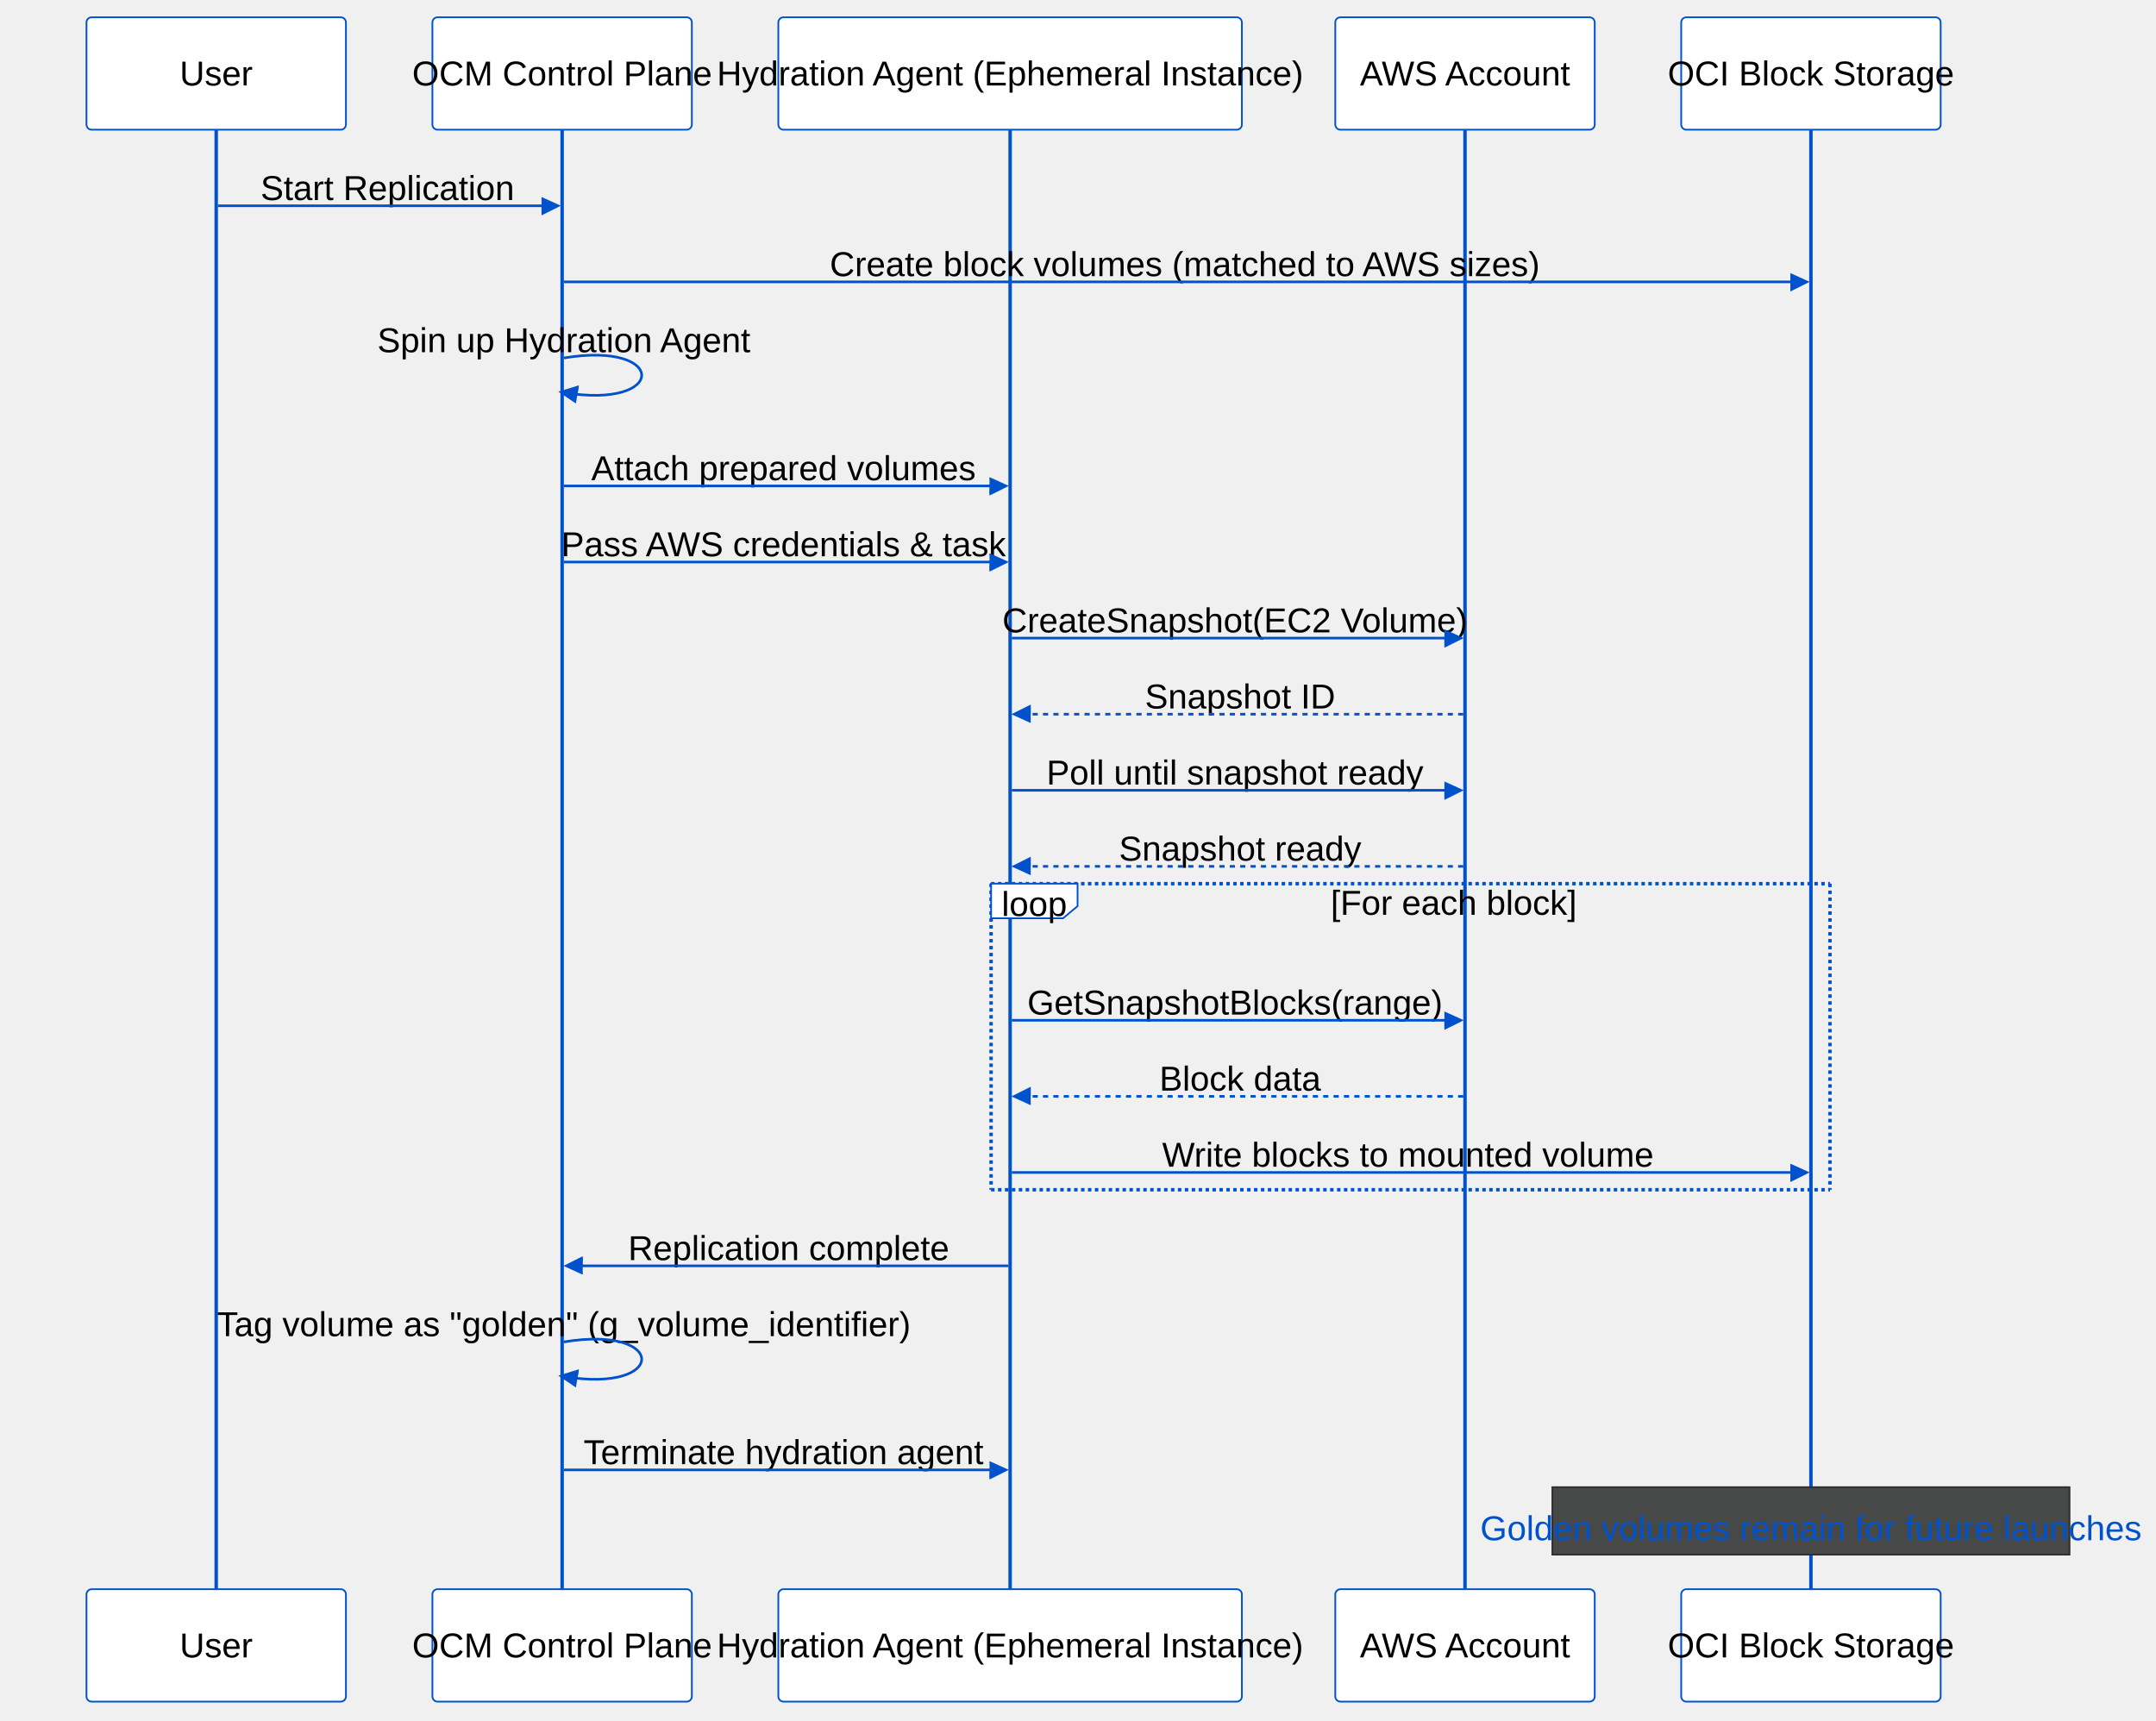
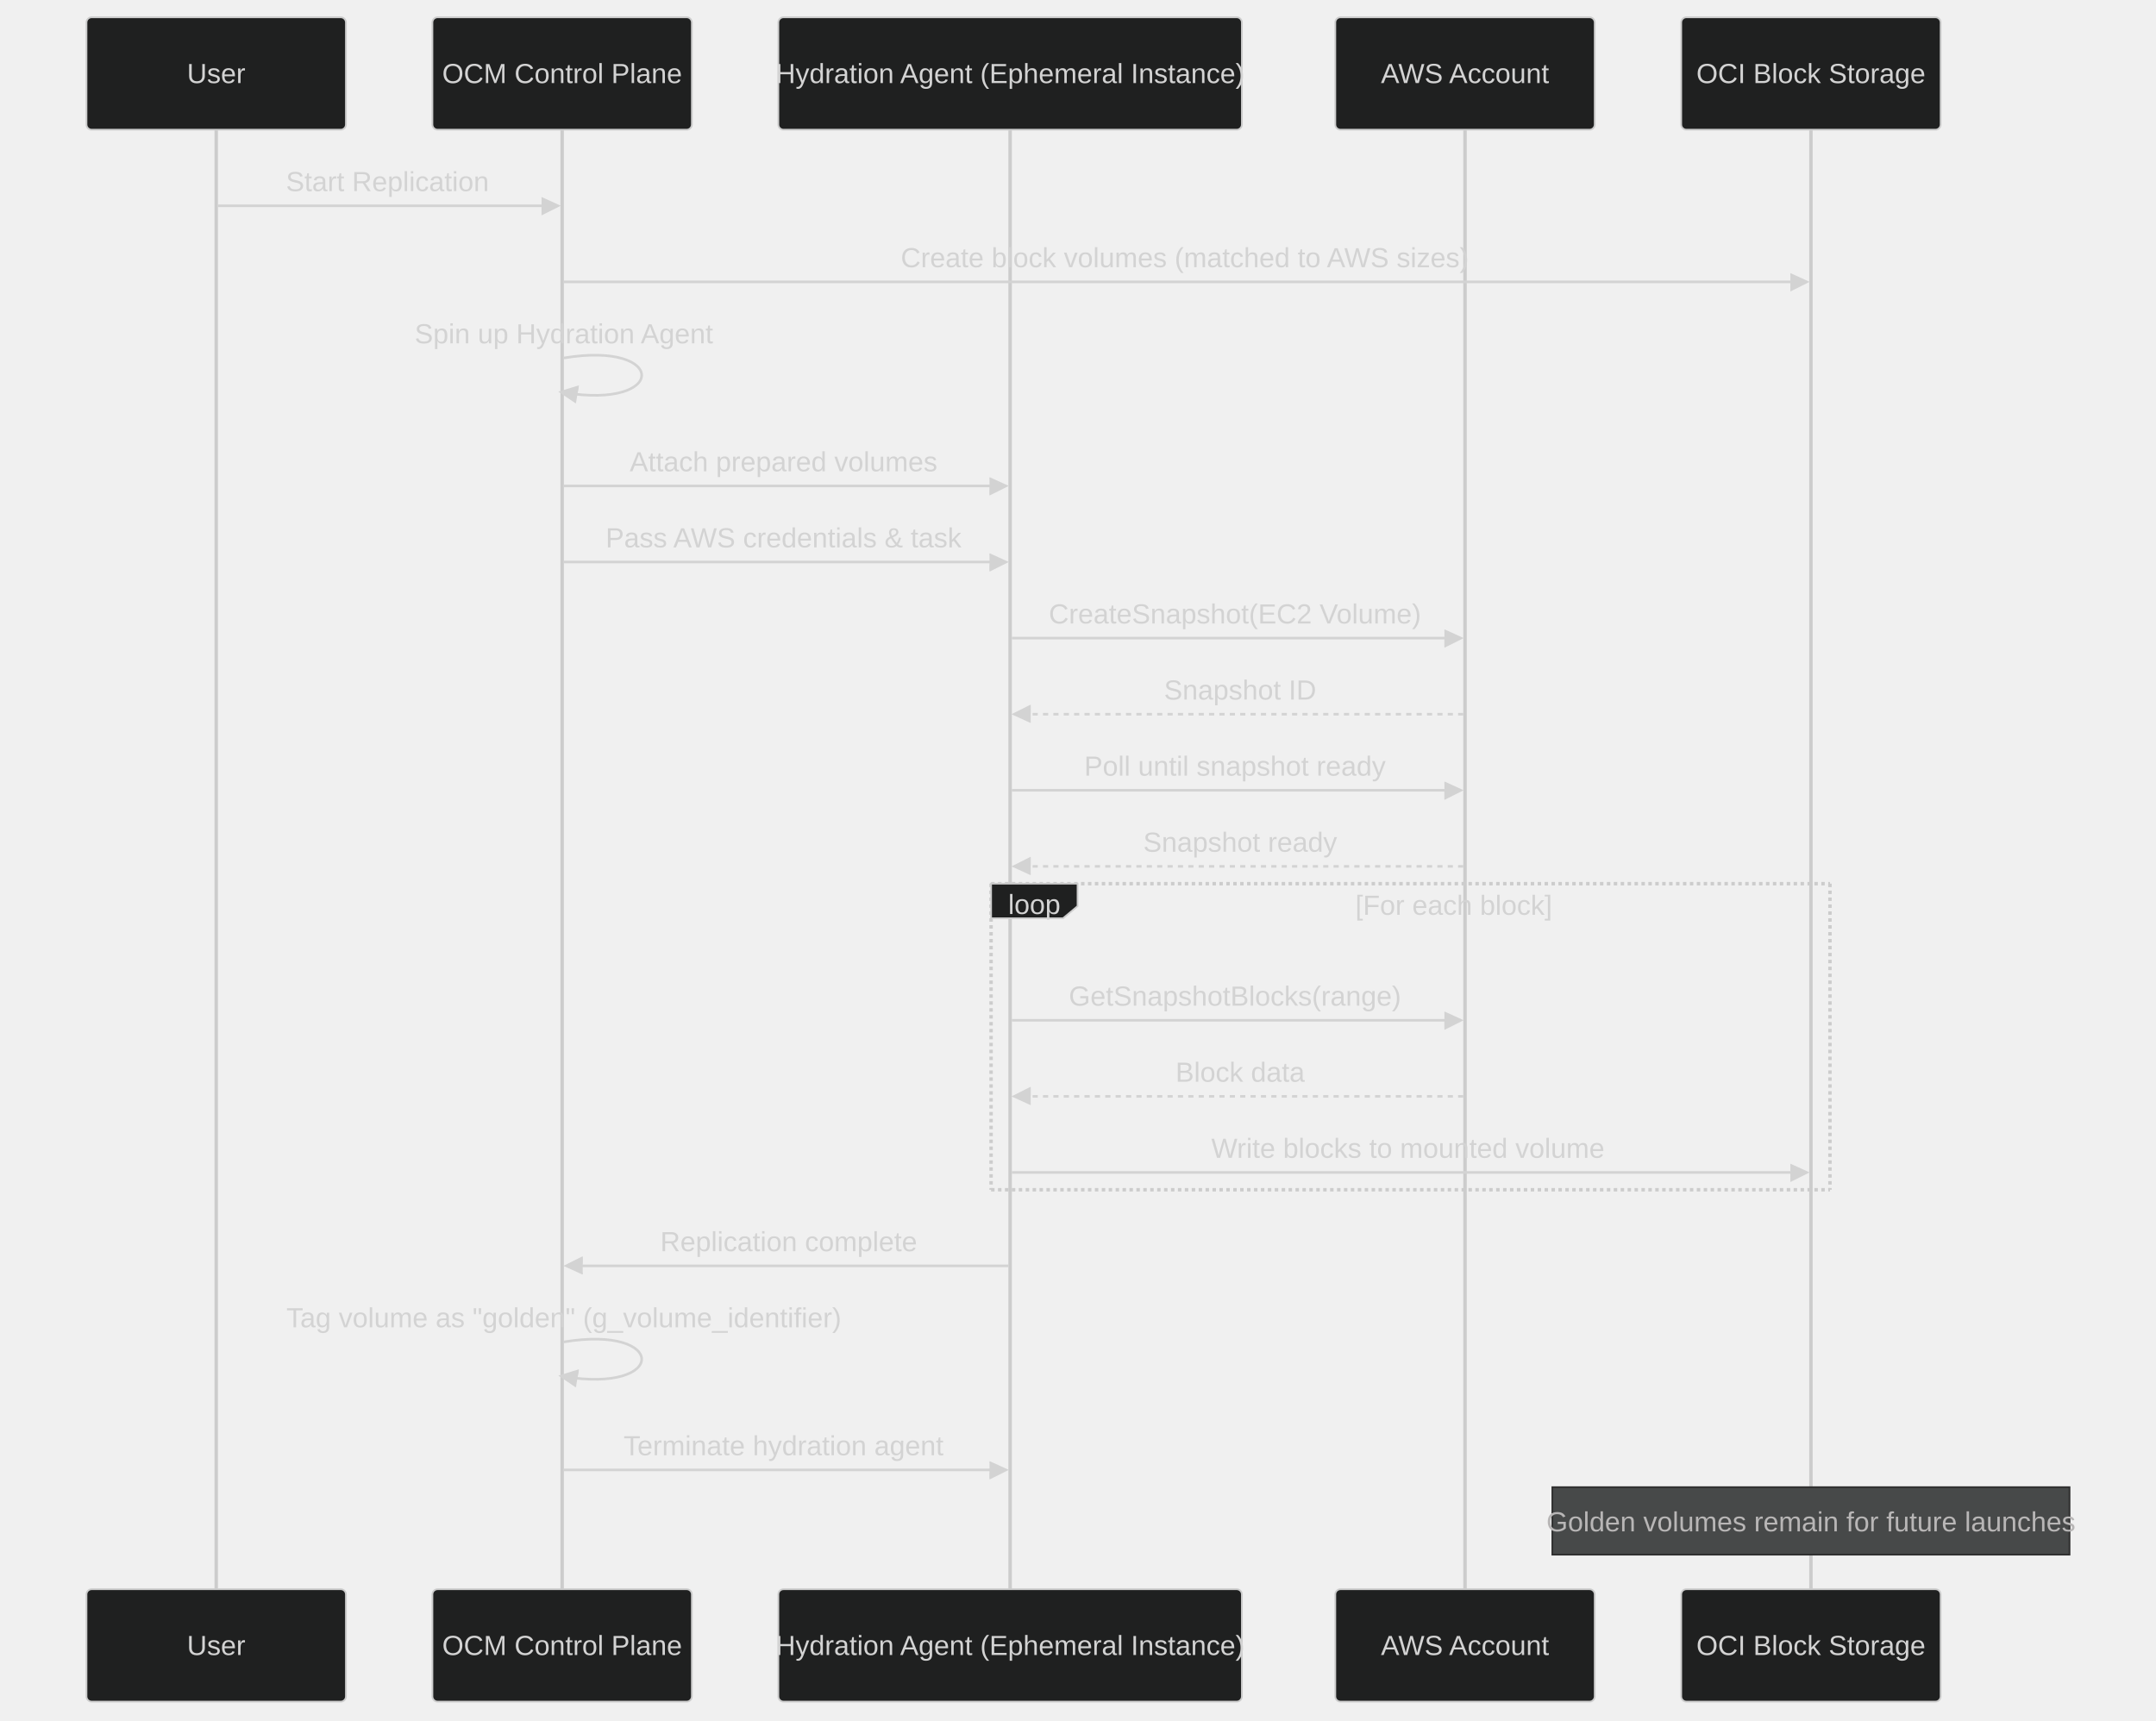
- <svg xmlns="http://www.w3.org/2000/svg" id="my-svg" width="100%" style="max-width: 3739.5px; background-color: transparent;" viewBox="-50 -10 1246.5 995" role="graphics-document document" aria-roledescription="sequence">
+ <svg xmlns="http://www.w3.org/2000/svg" id="my-svg" width="100%" style="max-width: 1246.5px; background-color: transparent;" viewBox="-50 -10 1246.5 995" role="graphics-document document" aria-roledescription="sequence">
  <g>
-     <rect x="922" y="909" fill="#FFFFFF" stroke="#555555" width="150" height="65" name="OCI" rx="3" ry="3" class="actor actor-bottom" />
-     <text x="997" y="941.5" dominant-baseline="central" alignment-baseline="central" class="actor actor-box" style="text-anchor: middle; font-size: 20px; font-weight: 400;">
+     <rect x="922" y="909" fill="#eaeaea" stroke="#666" width="150" height="65" name="OCI" rx="3" ry="3" class="actor actor-bottom" />
+     <text x="997" y="941.5" dominant-baseline="central" alignment-baseline="central" class="actor actor-box" style="text-anchor: middle; font-size: 16px; font-weight: 400;">
      <tspan x="997" dy="0">OCI Block Storage</tspan>
    </text>
  </g>
  <g>
-     <rect x="722" y="909" fill="#FFFFFF" stroke="#555555" width="150" height="65" name="AWS" rx="3" ry="3" class="actor actor-bottom" />
-     <text x="797" y="941.5" dominant-baseline="central" alignment-baseline="central" class="actor actor-box" style="text-anchor: middle; font-size: 20px; font-weight: 400;">
+     <rect x="722" y="909" fill="#eaeaea" stroke="#666" width="150" height="65" name="AWS" rx="3" ry="3" class="actor actor-bottom" />
+     <text x="797" y="941.5" dominant-baseline="central" alignment-baseline="central" class="actor actor-box" style="text-anchor: middle; font-size: 16px; font-weight: 400;">
      <tspan x="797" dy="0">AWS Account</tspan>
    </text>
  </g>
  <g>
-     <rect x="400" y="909" fill="#FFFFFF" stroke="#555555" width="268" height="65" name="HA" rx="3" ry="3" class="actor actor-bottom" />
-     <text x="534" y="941.5" dominant-baseline="central" alignment-baseline="central" class="actor actor-box" style="text-anchor: middle; font-size: 20px; font-weight: 400;">
+     <rect x="400" y="909" fill="#eaeaea" stroke="#666" width="268" height="65" name="HA" rx="3" ry="3" class="actor actor-bottom" />
+     <text x="534" y="941.5" dominant-baseline="central" alignment-baseline="central" class="actor actor-box" style="text-anchor: middle; font-size: 16px; font-weight: 400;">
      <tspan x="534" dy="0">Hydration Agent (Ephemeral Instance)</tspan>
    </text>
  </g>
  <g>
-     <rect x="200" y="909" fill="#FFFFFF" stroke="#555555" width="150" height="65" name="OCM" rx="3" ry="3" class="actor actor-bottom" />
-     <text x="275" y="941.5" dominant-baseline="central" alignment-baseline="central" class="actor actor-box" style="text-anchor: middle; font-size: 20px; font-weight: 400;">
+     <rect x="200" y="909" fill="#eaeaea" stroke="#666" width="150" height="65" name="OCM" rx="3" ry="3" class="actor actor-bottom" />
+     <text x="275" y="941.5" dominant-baseline="central" alignment-baseline="central" class="actor actor-box" style="text-anchor: middle; font-size: 16px; font-weight: 400;">
      <tspan x="275" dy="0">OCM Control Plane</tspan>
    </text>
  </g>
  <g>
-     <rect x="0" y="909" fill="#FFFFFF" stroke="#555555" width="150" height="65" name="User" rx="3" ry="3" class="actor actor-bottom" />
-     <text x="75" y="941.5" dominant-baseline="central" alignment-baseline="central" class="actor actor-box" style="text-anchor: middle; font-size: 20px; font-weight: 400;">
+     <rect x="0" y="909" fill="#eaeaea" stroke="#666" width="150" height="65" name="User" rx="3" ry="3" class="actor actor-bottom" />
+     <text x="75" y="941.5" dominant-baseline="central" alignment-baseline="central" class="actor actor-box" style="text-anchor: middle; font-size: 16px; font-weight: 400;">
      <tspan x="75" dy="0">User</tspan>
    </text>
  </g>
  <g>
-     <line id="actor4" x1="997" y1="65" x2="997" y2="909" class="actor-line 200" stroke-width="0.5px" stroke="#666666" name="OCI" />
+     <line id="actor4" x1="997" y1="65" x2="997" y2="909" class="actor-line 200" stroke-width="0.5px" stroke="#999" name="OCI" />
    <g id="root-4">
-       <rect x="922" y="0" fill="#FFFFFF" stroke="#555555" width="150" height="65" name="OCI" rx="3" ry="3" class="actor actor-top" />
-       <text x="997" y="32.5" dominant-baseline="central" alignment-baseline="central" class="actor actor-box" style="text-anchor: middle; font-size: 20px; font-weight: 400;">
+       <rect x="922" y="0" fill="#eaeaea" stroke="#666" width="150" height="65" name="OCI" rx="3" ry="3" class="actor actor-top" />
+       <text x="997" y="32.5" dominant-baseline="central" alignment-baseline="central" class="actor actor-box" style="text-anchor: middle; font-size: 16px; font-weight: 400;">
        <tspan x="997" dy="0">OCI Block Storage</tspan>
      </text>
    </g>
  </g>
  <g>
-     <line id="actor3" x1="797" y1="65" x2="797" y2="909" class="actor-line 200" stroke-width="0.5px" stroke="#666666" name="AWS" />
+     <line id="actor3" x1="797" y1="65" x2="797" y2="909" class="actor-line 200" stroke-width="0.5px" stroke="#999" name="AWS" />
    <g id="root-3">
-       <rect x="722" y="0" fill="#FFFFFF" stroke="#555555" width="150" height="65" name="AWS" rx="3" ry="3" class="actor actor-top" />
-       <text x="797" y="32.5" dominant-baseline="central" alignment-baseline="central" class="actor actor-box" style="text-anchor: middle; font-size: 20px; font-weight: 400;">
+       <rect x="722" y="0" fill="#eaeaea" stroke="#666" width="150" height="65" name="AWS" rx="3" ry="3" class="actor actor-top" />
+       <text x="797" y="32.5" dominant-baseline="central" alignment-baseline="central" class="actor actor-box" style="text-anchor: middle; font-size: 16px; font-weight: 400;">
        <tspan x="797" dy="0">AWS Account</tspan>
      </text>
    </g>
  </g>
  <g>
-     <line id="actor2" x1="534" y1="65" x2="534" y2="909" class="actor-line 200" stroke-width="0.5px" stroke="#666666" name="HA" />
+     <line id="actor2" x1="534" y1="65" x2="534" y2="909" class="actor-line 200" stroke-width="0.5px" stroke="#999" name="HA" />
    <g id="root-2">
-       <rect x="400" y="0" fill="#FFFFFF" stroke="#555555" width="268" height="65" name="HA" rx="3" ry="3" class="actor actor-top" />
-       <text x="534" y="32.5" dominant-baseline="central" alignment-baseline="central" class="actor actor-box" style="text-anchor: middle; font-size: 20px; font-weight: 400;">
+       <rect x="400" y="0" fill="#eaeaea" stroke="#666" width="268" height="65" name="HA" rx="3" ry="3" class="actor actor-top" />
+       <text x="534" y="32.5" dominant-baseline="central" alignment-baseline="central" class="actor actor-box" style="text-anchor: middle; font-size: 16px; font-weight: 400;">
        <tspan x="534" dy="0">Hydration Agent (Ephemeral Instance)</tspan>
      </text>
    </g>
  </g>
  <g>
-     <line id="actor1" x1="275" y1="65" x2="275" y2="909" class="actor-line 200" stroke-width="0.5px" stroke="#666666" name="OCM" />
+     <line id="actor1" x1="275" y1="65" x2="275" y2="909" class="actor-line 200" stroke-width="0.5px" stroke="#999" name="OCM" />
    <g id="root-1">
-       <rect x="200" y="0" fill="#FFFFFF" stroke="#555555" width="150" height="65" name="OCM" rx="3" ry="3" class="actor actor-top" />
-       <text x="275" y="32.5" dominant-baseline="central" alignment-baseline="central" class="actor actor-box" style="text-anchor: middle; font-size: 20px; font-weight: 400;">
+       <rect x="200" y="0" fill="#eaeaea" stroke="#666" width="150" height="65" name="OCM" rx="3" ry="3" class="actor actor-top" />
+       <text x="275" y="32.5" dominant-baseline="central" alignment-baseline="central" class="actor actor-box" style="text-anchor: middle; font-size: 16px; font-weight: 400;">
        <tspan x="275" dy="0">OCM Control Plane</tspan>
      </text>
    </g>
  </g>
  <g>
-     <line id="actor0" x1="75" y1="65" x2="75" y2="909" class="actor-line 200" stroke-width="0.5px" stroke="#666666" name="User" />
+     <line id="actor0" x1="75" y1="65" x2="75" y2="909" class="actor-line 200" stroke-width="0.5px" stroke="#999" name="User" />
    <g id="root-0">
-       <rect x="0" y="0" fill="#FFFFFF" stroke="#555555" width="150" height="65" name="User" rx="3" ry="3" class="actor actor-top" />
-       <text x="75" y="32.5" dominant-baseline="central" alignment-baseline="central" class="actor actor-box" style="text-anchor: middle; font-size: 20px; font-weight: 400;">
+       <rect x="0" y="0" fill="#eaeaea" stroke="#666" width="150" height="65" name="User" rx="3" ry="3" class="actor actor-top" />
+       <text x="75" y="32.5" dominant-baseline="central" alignment-baseline="central" class="actor actor-box" style="text-anchor: middle; font-size: 16px; font-weight: 400;">
        <tspan x="75" dy="0">User</tspan>
      </text>
    </g>
  </g>
-   <style>#my-svg{font-family:"trebuchet ms",verdana,arial,sans-serif;font-size:20px;fill:#0052CC;}@keyframes edge-animation-frame{from{stroke-dashoffset:0;}}@keyframes dash{to{stroke-dashoffset:0;}}#my-svg .edge-animation-slow{stroke-dasharray:9,5!important;stroke-dashoffset:900;animation:dash 50s linear infinite;stroke-linecap:round;}#my-svg .edge-animation-fast{stroke-dasharray:9,5!important;stroke-dashoffset:900;animation:dash 20s linear infinite;stroke-linecap:round;}#my-svg .error-icon{fill:#a44141;}#my-svg .error-text{fill:#ddd;stroke:#ddd;}#my-svg .edge-thickness-normal{stroke-width:2px;}#my-svg .edge-thickness-thick{stroke-width:3.5px;}#my-svg .edge-pattern-solid{stroke-dasharray:0;}#my-svg .edge-thickness-invisible{stroke-width:0;fill:none;}#my-svg .edge-pattern-dashed{stroke-dasharray:3;}#my-svg .edge-pattern-dotted{stroke-dasharray:2;}#my-svg .marker{fill:#0052CC;stroke:#0052CC;}#my-svg .marker.cross{stroke:#0052CC;}#my-svg svg{font-family:"trebuchet ms",verdana,arial,sans-serif;font-size:20px;}#my-svg p{margin:0;}#my-svg .actor{stroke:#0052CC;fill:#FFFFFF;}#my-svg text.actor&gt;tspan{fill:#000000;stroke:none;}#my-svg .actor-line{stroke:#0052CC;}#my-svg .innerArc{stroke-width:1.5;stroke-dasharray:none;}#my-svg .messageLine0{stroke-width:1.5;stroke-dasharray:none;stroke:#0052CC;}#my-svg .messageLine1{stroke-width:1.5;stroke-dasharray:2,2;stroke:#0052CC;}#my-svg #arrowhead path{fill:#0052CC;stroke:#0052CC;}#my-svg .sequenceNumber{fill:black;}#my-svg #sequencenumber{fill:#0052CC;}#my-svg #crosshead path{fill:#0052CC;stroke:#0052CC;}#my-svg .messageText{fill:#000000;stroke:none;}#my-svg .labelBox{stroke:#0052CC;fill:#FFFFFF;}#my-svg .labelText,#my-svg .labelText&gt;tspan{fill:#000000;stroke:none;}#my-svg .loopText,#my-svg .loopText&gt;tspan{fill:#000000;stroke:none;}#my-svg .loopLine{stroke-width:2px;stroke-dasharray:2,2;stroke:#0052CC;fill:#0052CC;}#my-svg .note{stroke:hsl(180, 0%, 18.353%);fill:hsl(180, 1.587%, 28.353%);}#my-svg .noteText,#my-svg .noteText&gt;tspan{fill:#0.848, 181.552, 181.552);stroke:none;}#my-svg .activation0{fill:hsl(180, 1.587%, 28.353%);stroke:#0052CC;}#my-svg .activation1{fill:hsl(180, 1.587%, 28.353%);stroke:#0052CC;}#my-svg .activation2{fill:hsl(180, 1.587%, 28.353%);stroke:#0052CC;}#my-svg .actorPopupMenu{position:absolute;}#my-svg .actorPopupMenuPanel{position:absolute;fill:#FFFFFF;box-shadow:0px 8px 16px 0px rgba(0,0,0,0.2);filter:drop-shadow(3px 5px 2px rgb(0 0 0 / 0.4));}#my-svg .actor-man line{stroke:#0052CC;fill:#FFFFFF;}#my-svg .actor-man circle,#my-svg line{stroke:#0052CC;fill:#FFFFFF;stroke-width:2px;}#my-svg :root{--mermaid-font-family:"trebuchet ms",verdana,arial,sans-serif;}</style>
+   <style>#my-svg{font-family:"trebuchet ms",verdana,arial,sans-serif;font-size:16px;fill:#ccc;}@keyframes edge-animation-frame{from{stroke-dashoffset:0;}}@keyframes dash{to{stroke-dashoffset:0;}}#my-svg .edge-animation-slow{stroke-dasharray:9,5!important;stroke-dashoffset:900;animation:dash 50s linear infinite;stroke-linecap:round;}#my-svg .edge-animation-fast{stroke-dasharray:9,5!important;stroke-dashoffset:900;animation:dash 20s linear infinite;stroke-linecap:round;}#my-svg .error-icon{fill:#a44141;}#my-svg .error-text{fill:#ddd;stroke:#ddd;}#my-svg .edge-thickness-normal{stroke-width:1px;}#my-svg .edge-thickness-thick{stroke-width:3.5px;}#my-svg .edge-pattern-solid{stroke-dasharray:0;}#my-svg .edge-thickness-invisible{stroke-width:0;fill:none;}#my-svg .edge-pattern-dashed{stroke-dasharray:3;}#my-svg .edge-pattern-dotted{stroke-dasharray:2;}#my-svg .marker{fill:lightgrey;stroke:lightgrey;}#my-svg .marker.cross{stroke:lightgrey;}#my-svg svg{font-family:"trebuchet ms",verdana,arial,sans-serif;font-size:16px;}#my-svg p{margin:0;}#my-svg .actor{stroke:#ccc;fill:#1f2020;}#my-svg text.actor&gt;tspan{fill:lightgrey;stroke:none;}#my-svg .actor-line{stroke:#ccc;}#my-svg .innerArc{stroke-width:1.5;stroke-dasharray:none;}#my-svg .messageLine0{stroke-width:1.5;stroke-dasharray:none;stroke:lightgrey;}#my-svg .messageLine1{stroke-width:1.5;stroke-dasharray:2,2;stroke:lightgrey;}#my-svg #arrowhead path{fill:lightgrey;stroke:lightgrey;}#my-svg .sequenceNumber{fill:black;}#my-svg #sequencenumber{fill:lightgrey;}#my-svg #crosshead path{fill:lightgrey;stroke:lightgrey;}#my-svg .messageText{fill:lightgrey;stroke:none;}#my-svg .labelBox{stroke:#ccc;fill:#1f2020;}#my-svg .labelText,#my-svg .labelText&gt;tspan{fill:lightgrey;stroke:none;}#my-svg .loopText,#my-svg .loopText&gt;tspan{fill:lightgrey;stroke:none;}#my-svg .loopLine{stroke-width:2px;stroke-dasharray:2,2;stroke:#ccc;fill:#ccc;}#my-svg .note{stroke:hsl(180, 0%, 18.353%);fill:hsl(180, 1.587%, 28.353%);}#my-svg .noteText,#my-svg .noteText&gt;tspan{fill:rgb(183.848, 181.552, 181.552);stroke:none;}#my-svg .activation0{fill:hsl(180, 1.587%, 28.353%);stroke:#ccc;}#my-svg .activation1{fill:hsl(180, 1.587%, 28.353%);stroke:#ccc;}#my-svg .activation2{fill:hsl(180, 1.587%, 28.353%);stroke:#ccc;}#my-svg .actorPopupMenu{position:absolute;}#my-svg .actorPopupMenuPanel{position:absolute;fill:#1f2020;box-shadow:0px 8px 16px 0px rgba(0,0,0,0.2);filter:drop-shadow(3px 5px 2px rgb(0 0 0 / 0.4));}#my-svg .actor-man line{stroke:#ccc;fill:#1f2020;}#my-svg .actor-man circle,#my-svg line{stroke:#ccc;fill:#1f2020;stroke-width:2px;}#my-svg :root{--mermaid-font-family:"trebuchet ms",verdana,arial,sans-serif;}</style>
  <g />
  <defs>
    <symbol id="computer" width="24" height="24">
      <path transform="scale(.5)" d="M2 2v13h20v-13h-20zm18 11h-16v-9h16v9zm-10.228 6l.466-1h3.524l.467 1h-4.457zm14.228 3h-24l2-6h2.104l-1.33 4h18.45l-1.297-4h2.073l2 6zm-5-10h-14v-7h14v7z" />
    </symbol>
  </defs>
  <defs>
    <symbol id="database" fill-rule="evenodd" clip-rule="evenodd">
      <path transform="scale(.5)" d="M12.258.001l.256.004.255.005.253.008.251.01.249.012.247.015.246.016.242.019.241.02.239.023.236.024.233.027.231.028.229.031.225.032.223.034.22.036.217.038.214.04.211.041.208.043.205.045.201.046.198.048.194.05.191.051.187.053.183.054.18.056.175.057.172.059.168.06.163.061.16.063.155.064.15.066.074.033.073.033.071.034.07.034.069.035.068.035.067.035.066.035.064.036.064.036.062.036.06.036.06.037.058.037.058.037.055.038.055.038.053.038.052.038.051.039.05.039.048.039.047.039.045.04.044.04.043.04.041.04.04.041.039.041.037.041.036.041.034.041.033.042.032.042.03.042.029.042.027.042.026.043.024.043.023.043.021.043.02.043.018.044.017.043.015.044.013.044.012.044.011.045.009.044.007.045.006.045.004.045.002.045.001.045v17l-.001.045-.002.045-.004.045-.006.045-.007.045-.009.044-.011.045-.012.044-.013.044-.015.044-.017.043-.018.044-.02.043-.021.043-.023.043-.024.043-.026.043-.027.042-.029.042-.03.042-.032.042-.033.042-.034.041-.036.041-.037.041-.039.041-.04.041-.041.04-.043.04-.044.04-.045.04-.047.039-.048.039-.05.039-.051.039-.052.038-.053.038-.055.038-.055.038-.058.037-.058.037-.06.037-.06.036-.062.036-.064.036-.064.036-.066.035-.067.035-.068.035-.069.035-.07.034-.071.034-.073.033-.074.033-.15.066-.155.064-.16.063-.163.061-.168.06-.172.059-.175.057-.18.056-.183.054-.187.053-.191.051-.194.05-.198.048-.201.046-.205.045-.208.043-.211.041-.214.04-.217.038-.22.036-.223.034-.225.032-.229.031-.231.028-.233.027-.236.024-.239.023-.241.02-.242.019-.246.016-.247.015-.249.012-.251.01-.253.008-.255.005-.256.004-.258.001-.258-.001-.256-.004-.255-.005-.253-.008-.251-.01-.249-.012-.247-.015-.245-.016-.243-.019-.241-.02-.238-.023-.236-.024-.234-.027-.231-.028-.228-.031-.226-.032-.223-.034-.22-.036-.217-.038-.214-.04-.211-.041-.208-.043-.204-.045-.201-.046-.198-.048-.195-.05-.19-.051-.187-.053-.184-.054-.179-.056-.176-.057-.172-.059-.167-.06-.164-.061-.159-.063-.155-.064-.151-.066-.074-.033-.072-.033-.072-.034-.07-.034-.069-.035-.068-.035-.067-.035-.066-.035-.064-.036-.063-.036-.062-.036-.061-.036-.06-.037-.058-.037-.057-.037-.056-.038-.055-.038-.053-.038-.052-.038-.051-.039-.049-.039-.049-.039-.046-.039-.046-.04-.044-.04-.043-.04-.041-.04-.04-.041-.039-.041-.037-.041-.036-.041-.034-.041-.033-.042-.032-.042-.03-.042-.029-.042-.027-.042-.026-.043-.024-.043-.023-.043-.021-.043-.02-.043-.018-.044-.017-.043-.015-.044-.013-.044-.012-.044-.011-.045-.009-.044-.007-.045-.006-.045-.004-.045-.002-.045-.001-.045v-17l.001-.045.002-.045.004-.045.006-.045.007-.045.009-.044.011-.045.012-.044.013-.044.015-.044.017-.043.018-.044.02-.043.021-.043.023-.043.024-.043.026-.043.027-.042.029-.042.03-.042.032-.042.033-.042.034-.041.036-.041.037-.041.039-.041.04-.041.041-.04.043-.04.044-.04.046-.04.046-.039.049-.039.049-.039.051-.039.052-.038.053-.038.055-.038.056-.038.057-.037.058-.037.06-.037.061-.036.062-.036.063-.036.064-.036.066-.035.067-.035.068-.035.069-.035.07-.034.072-.034.072-.033.074-.033.151-.066.155-.064.159-.063.164-.061.167-.06.172-.059.176-.057.179-.056.184-.054.187-.053.19-.051.195-.05.198-.048.201-.046.204-.045.208-.043.211-.041.214-.04.217-.038.22-.036.223-.034.226-.032.228-.031.231-.028.234-.027.236-.024.238-.023.241-.02.243-.019.245-.016.247-.015.249-.012.251-.01.253-.008.255-.005.256-.004.258-.001.258.001zm-9.258 20.499v.01l.001.021.003.021.004.022.005.021.006.022.007.022.009.023.01.022.011.023.012.023.013.023.015.023.016.024.017.023.018.024.019.024.021.024.022.025.023.024.024.025.052.049.056.05.061.051.066.051.07.051.075.051.079.052.084.052.088.052.092.052.097.052.102.051.105.052.11.052.114.051.119.051.123.051.127.05.131.05.135.05.139.048.144.049.147.047.152.047.155.047.16.045.163.045.167.043.171.043.176.041.178.041.183.039.187.039.19.037.194.035.197.035.202.033.204.031.209.03.212.029.216.027.219.025.222.024.226.021.23.02.233.018.236.016.24.015.243.012.246.01.249.008.253.005.256.004.259.001.26-.001.257-.004.254-.005.25-.008.247-.011.244-.012.241-.014.237-.016.233-.018.231-.021.226-.021.224-.024.22-.026.216-.027.212-.028.21-.031.205-.031.202-.034.198-.034.194-.036.191-.037.187-.039.183-.04.179-.04.175-.042.172-.043.168-.044.163-.045.16-.046.155-.046.152-.047.148-.048.143-.049.139-.049.136-.05.131-.05.126-.05.123-.051.118-.052.114-.051.11-.052.106-.052.101-.052.096-.052.092-.052.088-.053.083-.051.079-.052.074-.052.07-.051.065-.051.06-.051.056-.05.051-.05.023-.024.023-.025.021-.024.02-.024.019-.024.018-.024.017-.024.015-.023.014-.024.013-.023.012-.023.01-.023.01-.022.008-.022.006-.022.006-.022.004-.022.004-.021.001-.021.001-.021v-4.127l-.077.055-.08.053-.083.054-.085.053-.087.052-.09.052-.093.051-.095.05-.097.05-.1.049-.102.049-.105.048-.106.047-.109.047-.111.046-.114.045-.115.045-.118.044-.12.043-.122.042-.124.042-.126.041-.128.04-.13.04-.132.038-.134.038-.135.037-.138.037-.139.035-.142.035-.143.034-.144.033-.147.032-.148.031-.15.03-.151.03-.153.029-.154.027-.156.027-.158.026-.159.025-.161.024-.162.023-.163.022-.165.021-.166.02-.167.019-.169.018-.169.017-.171.016-.173.015-.173.014-.175.013-.175.012-.177.011-.178.01-.179.008-.179.008-.181.006-.182.005-.182.004-.184.003-.184.002h-.37l-.184-.002-.184-.003-.182-.004-.182-.005-.181-.006-.179-.008-.179-.008-.178-.01-.176-.011-.176-.012-.175-.013-.173-.014-.172-.015-.171-.016-.17-.017-.169-.018-.167-.019-.166-.02-.165-.021-.163-.022-.162-.023-.161-.024-.159-.025-.157-.026-.156-.027-.155-.027-.153-.029-.151-.03-.15-.03-.148-.031-.146-.032-.145-.033-.143-.034-.141-.035-.14-.035-.137-.037-.136-.037-.134-.038-.132-.038-.13-.04-.128-.04-.126-.041-.124-.042-.122-.042-.12-.044-.117-.043-.116-.045-.113-.045-.112-.046-.109-.047-.106-.047-.105-.048-.102-.049-.1-.049-.097-.05-.095-.05-.093-.052-.09-.051-.087-.052-.085-.053-.083-.054-.08-.054-.077-.054v4.127zm0-5.654v.011l.001.021.003.021.004.021.005.022.006.022.007.022.009.022.01.022.011.023.012.023.013.023.015.024.016.023.017.024.018.024.019.024.021.024.022.024.023.025.024.024.052.05.056.05.061.05.066.051.07.051.075.052.079.051.084.052.088.052.092.052.097.052.102.052.105.052.11.051.114.051.119.052.123.05.127.051.131.05.135.049.139.049.144.048.147.048.152.047.155.046.16.045.163.045.167.044.171.042.176.042.178.04.183.04.187.038.19.037.194.036.197.034.202.033.204.032.209.03.212.028.216.027.219.025.222.024.226.022.23.02.233.018.236.016.24.014.243.012.246.01.249.008.253.006.256.003.259.001.26-.001.257-.003.254-.006.25-.008.247-.01.244-.012.241-.015.237-.016.233-.018.231-.02.226-.022.224-.024.22-.025.216-.027.212-.029.21-.03.205-.032.202-.033.198-.035.194-.036.191-.037.187-.039.183-.039.179-.041.175-.042.172-.043.168-.044.163-.045.16-.045.155-.047.152-.047.148-.048.143-.048.139-.05.136-.049.131-.05.126-.051.123-.051.118-.051.114-.052.11-.052.106-.052.101-.052.096-.052.092-.052.088-.052.083-.052.079-.052.074-.051.07-.052.065-.051.06-.05.056-.051.051-.049.023-.025.023-.024.021-.025.02-.024.019-.024.018-.024.017-.024.015-.023.014-.023.013-.024.012-.022.01-.023.01-.023.008-.022.006-.022.006-.022.004-.021.004-.022.001-.021.001-.021v-4.139l-.077.054-.08.054-.083.054-.085.052-.087.053-.09.051-.093.051-.095.051-.097.05-.1.049-.102.049-.105.048-.106.047-.109.047-.111.046-.114.045-.115.044-.118.044-.12.044-.122.042-.124.042-.126.041-.128.04-.13.039-.132.039-.134.038-.135.037-.138.036-.139.036-.142.035-.143.033-.144.033-.147.033-.148.031-.15.03-.151.03-.153.028-.154.028-.156.027-.158.026-.159.025-.161.024-.162.023-.163.022-.165.021-.166.02-.167.019-.169.018-.169.017-.171.016-.173.015-.173.014-.175.013-.175.012-.177.011-.178.009-.179.009-.179.007-.181.007-.182.005-.182.004-.184.003-.184.002h-.37l-.184-.002-.184-.003-.182-.004-.182-.005-.181-.007-.179-.007-.179-.009-.178-.009-.176-.011-.176-.012-.175-.013-.173-.014-.172-.015-.171-.016-.17-.017-.169-.018-.167-.019-.166-.02-.165-.021-.163-.022-.162-.023-.161-.024-.159-.025-.157-.026-.156-.027-.155-.028-.153-.028-.151-.03-.15-.03-.148-.031-.146-.033-.145-.033-.143-.033-.141-.035-.14-.036-.137-.036-.136-.037-.134-.038-.132-.039-.13-.039-.128-.04-.126-.041-.124-.042-.122-.043-.12-.043-.117-.044-.116-.044-.113-.046-.112-.046-.109-.046-.106-.047-.105-.048-.102-.049-.1-.049-.097-.05-.095-.051-.093-.051-.09-.051-.087-.053-.085-.052-.083-.054-.08-.054-.077-.054v4.139zm0-5.666v.011l.001.02.003.022.004.021.005.022.006.021.007.022.009.023.01.022.011.023.012.023.013.023.015.023.016.024.017.024.018.023.019.024.021.025.022.024.023.024.024.025.052.05.056.05.061.05.066.051.07.051.075.052.079.051.084.052.088.052.092.052.097.052.102.052.105.051.11.052.114.051.119.051.123.051.127.05.131.05.135.05.139.049.144.048.147.048.152.047.155.046.16.045.163.045.167.043.171.043.176.042.178.04.183.04.187.038.19.037.194.036.197.034.202.033.204.032.209.03.212.028.216.027.219.025.222.024.226.021.23.02.233.018.236.017.24.014.243.012.246.01.249.008.253.006.256.003.259.001.26-.001.257-.003.254-.006.25-.008.247-.01.244-.013.241-.014.237-.016.233-.018.231-.02.226-.022.224-.024.22-.025.216-.027.212-.029.21-.03.205-.032.202-.033.198-.035.194-.036.191-.037.187-.039.183-.039.179-.041.175-.042.172-.043.168-.044.163-.045.16-.045.155-.047.152-.047.148-.048.143-.049.139-.049.136-.049.131-.051.126-.05.123-.051.118-.052.114-.051.11-.052.106-.052.101-.052.096-.052.092-.052.088-.052.083-.052.079-.052.074-.052.07-.051.065-.051.06-.051.056-.05.051-.049.023-.025.023-.025.021-.024.02-.024.019-.024.018-.024.017-.024.015-.023.014-.024.013-.023.012-.023.01-.022.01-.023.008-.022.006-.022.006-.022.004-.022.004-.021.001-.021.001-.021v-4.153l-.077.054-.08.054-.083.053-.085.053-.087.053-.09.051-.093.051-.095.051-.097.05-.1.049-.102.048-.105.048-.106.048-.109.046-.111.046-.114.046-.115.044-.118.044-.12.043-.122.043-.124.042-.126.041-.128.04-.13.039-.132.039-.134.038-.135.037-.138.036-.139.036-.142.034-.143.034-.144.033-.147.032-.148.032-.15.03-.151.03-.153.028-.154.028-.156.027-.158.026-.159.024-.161.024-.162.023-.163.023-.165.021-.166.02-.167.019-.169.018-.169.017-.171.016-.173.015-.173.014-.175.013-.175.012-.177.01-.178.01-.179.009-.179.007-.181.006-.182.006-.182.004-.184.003-.184.001-.185.001-.185-.001-.184-.001-.184-.003-.182-.004-.182-.006-.181-.006-.179-.007-.179-.009-.178-.01-.176-.01-.176-.012-.175-.013-.173-.014-.172-.015-.171-.016-.17-.017-.169-.018-.167-.019-.166-.02-.165-.021-.163-.023-.162-.023-.161-.024-.159-.024-.157-.026-.156-.027-.155-.028-.153-.028-.151-.03-.15-.03-.148-.032-.146-.032-.145-.033-.143-.034-.141-.034-.14-.036-.137-.036-.136-.037-.134-.038-.132-.039-.13-.039-.128-.041-.126-.041-.124-.041-.122-.043-.12-.043-.117-.044-.116-.044-.113-.046-.112-.046-.109-.046-.106-.048-.105-.048-.102-.048-.1-.05-.097-.049-.095-.051-.093-.051-.09-.052-.087-.052-.085-.053-.083-.053-.08-.054-.077-.054v4.153zm8.74-8.179l-.257.004-.254.005-.25.008-.247.011-.244.012-.241.014-.237.016-.233.018-.231.021-.226.022-.224.023-.22.026-.216.027-.212.028-.21.031-.205.032-.202.033-.198.034-.194.036-.191.038-.187.038-.183.04-.179.041-.175.042-.172.043-.168.043-.163.045-.16.046-.155.046-.152.048-.148.048-.143.048-.139.049-.136.05-.131.05-.126.051-.123.051-.118.051-.114.052-.11.052-.106.052-.101.052-.096.052-.092.052-.088.052-.083.052-.079.052-.074.051-.07.052-.065.051-.06.05-.056.05-.051.05-.023.025-.023.024-.021.024-.02.025-.019.024-.018.024-.017.023-.015.024-.014.023-.013.023-.012.023-.01.023-.01.022-.008.022-.006.023-.006.021-.004.022-.004.021-.001.021-.001.021.001.021.001.021.004.021.004.022.006.021.006.023.008.022.01.022.01.023.012.023.013.023.014.023.015.024.017.023.018.024.019.024.02.025.021.024.023.024.023.025.051.05.056.05.06.05.065.051.07.052.074.051.079.052.083.052.088.052.092.052.096.052.101.052.106.052.11.052.114.052.118.051.123.051.126.051.131.05.136.05.139.049.143.048.148.048.152.048.155.046.16.046.163.045.168.043.172.043.175.042.179.041.183.04.187.038.191.038.194.036.198.034.202.033.205.032.21.031.212.028.216.027.22.026.224.023.226.022.231.021.233.018.237.016.241.014.244.012.247.011.25.008.254.005.257.004.26.001.26-.001.257-.004.254-.005.25-.008.247-.011.244-.012.241-.014.237-.016.233-.018.231-.021.226-.022.224-.023.22-.026.216-.027.212-.028.21-.031.205-.032.202-.033.198-.034.194-.036.191-.038.187-.038.183-.04.179-.041.175-.042.172-.043.168-.043.163-.045.16-.046.155-.046.152-.048.148-.048.143-.048.139-.049.136-.05.131-.05.126-.051.123-.051.118-.051.114-.052.11-.052.106-.052.101-.052.096-.052.092-.052.088-.052.083-.052.079-.052.074-.051.07-.052.065-.051.06-.05.056-.05.051-.05.023-.025.023-.024.021-.024.02-.025.019-.024.018-.024.017-.023.015-.024.014-.023.013-.023.012-.023.01-.023.01-.022.008-.022.006-.023.006-.021.004-.022.004-.021.001-.021.001-.021-.001-.021-.001-.021-.004-.021-.004-.022-.006-.021-.006-.023-.008-.022-.01-.022-.01-.023-.012-.023-.013-.023-.014-.023-.015-.024-.017-.023-.018-.024-.019-.024-.02-.025-.021-.024-.023-.024-.023-.025-.051-.05-.056-.05-.06-.05-.065-.051-.07-.052-.074-.051-.079-.052-.083-.052-.088-.052-.092-.052-.096-.052-.101-.052-.106-.052-.11-.052-.114-.052-.118-.051-.123-.051-.126-.051-.131-.05-.136-.05-.139-.049-.143-.048-.148-.048-.152-.048-.155-.046-.16-.046-.163-.045-.168-.043-.172-.043-.175-.042-.179-.041-.183-.04-.187-.038-.191-.038-.194-.036-.198-.034-.202-.033-.205-.032-.21-.031-.212-.028-.216-.027-.22-.026-.224-.023-.226-.022-.231-.021-.233-.018-.237-.016-.241-.014-.244-.012-.247-.011-.25-.008-.254-.005-.257-.004-.26-.001-.26.001z" />
    </symbol>
  </defs>
  <defs>
    <symbol id="clock" width="24" height="24">
      <path transform="scale(.5)" d="M12 2c5.514 0 10 4.486 10 10s-4.486 10-10 10-10-4.486-10-10 4.486-10 10-10zm0-2c-6.627 0-12 5.373-12 12s5.373 12 12 12 12-5.373 12-12-5.373-12-12-12zm5.848 12.459c.202.038.202.333.001.372-1.907.361-6.045 1.111-6.547 1.111-.719 0-1.301-.582-1.301-1.301 0-.512.77-5.447 1.125-7.445.034-.192.312-.181.343.014l.985 6.238 5.394 1.011z" />
    </symbol>
  </defs>
  <defs>
    <marker id="arrowhead" refX="7.9" refY="5" markerUnits="userSpaceOnUse" markerWidth="12" markerHeight="12" orient="auto-start-reverse">
      <path d="M -1 0 L 10 5 L 0 10 z" />
    </marker>
  </defs>
  <defs>
    <marker id="crosshead" markerWidth="15" markerHeight="8" orient="auto" refX="4" refY="4.5">
      <path fill="none" stroke="#000000" stroke-width="1pt" d="M 1,2 L 6,7 M 6,2 L 1,7" style="stroke-dasharray: 0, 0;" />
    </marker>
  </defs>
  <defs>
    <marker id="filled-head" refX="15.5" refY="7" markerWidth="20" markerHeight="28" orient="auto">
      <path d="M 18,7 L9,13 L14,7 L9,1 Z" />
    </marker>
  </defs>
  <defs>
    <marker id="sequencenumber" refX="15" refY="15" markerWidth="60" markerHeight="40" orient="auto">
      <circle cx="15" cy="15" r="6" />
    </marker>
  </defs>
  <g>
    <line x1="523" y1="501" x2="1008" y2="501" class="loopLine" />
    <line x1="1008" y1="501" x2="1008" y2="678" class="loopLine" />
    <line x1="523" y1="678" x2="1008" y2="678" class="loopLine" />
    <line x1="523" y1="501" x2="523" y2="678" class="loopLine" />
    <polygon points="523,501 573,501 573,514 564.6,521 523,521" class="labelBox" />
-     <text x="548" y="514" text-anchor="middle" dominant-baseline="middle" alignment-baseline="middle" class="labelText" style="font-size: 20px; font-weight: 400;">loop</text>
-     <text x="790.5" y="519" text-anchor="middle" class="loopText" style="font-size: 20px; font-weight: 400;">
+     <text x="548" y="514" text-anchor="middle" dominant-baseline="middle" alignment-baseline="middle" class="labelText" style="font-size: 16px; font-weight: 400;">loop</text>
+     <text x="790.5" y="519" text-anchor="middle" class="loopText" style="font-size: 16px; font-weight: 400;">
      <tspan x="790.5">[For each block]</tspan>
    </text>
  </g>
  <g>
-     <rect x="847.5" y="850" fill="#FFFFCC" stroke="#555555" width="299" height="39" class="note" />
-     <text x="997" y="855" text-anchor="middle" dominant-baseline="middle" alignment-baseline="middle" class="noteText" dy="1em" style="font-size: 20px; font-weight: 400;">
+     <rect x="847.5" y="850" fill="#EDF2AE" stroke="#666" width="299" height="39" class="note" />
+     <text x="997" y="855" text-anchor="middle" dominant-baseline="middle" alignment-baseline="middle" class="noteText" dy="1em" style="font-size: 16px; font-weight: 400;">
      <tspan x="997">Golden volumes remain for future launches</tspan>
    </text>
  </g>
-   <text x="174" y="80" text-anchor="middle" dominant-baseline="middle" alignment-baseline="middle" class="messageText" dy="1em" style="font-size: 20px; font-weight: 400;">Start Replication</text>
+   <text x="174" y="80" text-anchor="middle" dominant-baseline="middle" alignment-baseline="middle" class="messageText" dy="1em" style="font-size: 16px; font-weight: 400;">Start Replication</text>
  <line x1="76" y1="109" x2="271" y2="109" class="messageLine0" stroke-width="2" stroke="none" marker-end="url(#arrowhead)" style="fill: none;" />
-   <text x="635" y="124" text-anchor="middle" dominant-baseline="middle" alignment-baseline="middle" class="messageText" dy="1em" style="font-size: 20px; font-weight: 400;">Create block volumes (matched to AWS sizes)</text>
+   <text x="635" y="124" text-anchor="middle" dominant-baseline="middle" alignment-baseline="middle" class="messageText" dy="1em" style="font-size: 16px; font-weight: 400;">Create block volumes (matched to AWS sizes)</text>
  <line x1="276" y1="153" x2="993" y2="153" class="messageLine0" stroke-width="2" stroke="none" marker-end="url(#arrowhead)" style="fill: none;" />
-   <text x="276" y="168" text-anchor="middle" dominant-baseline="middle" alignment-baseline="middle" class="messageText" dy="1em" style="font-size: 20px; font-weight: 400;">Spin up Hydration Agent</text>
+   <text x="276" y="168" text-anchor="middle" dominant-baseline="middle" alignment-baseline="middle" class="messageText" dy="1em" style="font-size: 16px; font-weight: 400;">Spin up Hydration Agent</text>
  <path d="M 276,197 C 336,187 336,227 276,217" class="messageLine0" stroke-width="2" stroke="none" marker-end="url(#arrowhead)" style="fill: none;" />
-   <text x="403" y="242" text-anchor="middle" dominant-baseline="middle" alignment-baseline="middle" class="messageText" dy="1em" style="font-size: 20px; font-weight: 400;">Attach prepared volumes</text>
+   <text x="403" y="242" text-anchor="middle" dominant-baseline="middle" alignment-baseline="middle" class="messageText" dy="1em" style="font-size: 16px; font-weight: 400;">Attach prepared volumes</text>
  <line x1="276" y1="271" x2="530" y2="271" class="messageLine0" stroke-width="2" stroke="none" marker-end="url(#arrowhead)" style="fill: none;" />
-   <text x="403" y="286" text-anchor="middle" dominant-baseline="middle" alignment-baseline="middle" class="messageText" dy="1em" style="font-size: 20px; font-weight: 400;">Pass AWS credentials &amp; task</text>
+   <text x="403" y="286" text-anchor="middle" dominant-baseline="middle" alignment-baseline="middle" class="messageText" dy="1em" style="font-size: 16px; font-weight: 400;">Pass AWS credentials &amp; task</text>
  <line x1="276" y1="315" x2="530" y2="315" class="messageLine0" stroke-width="2" stroke="none" marker-end="url(#arrowhead)" style="fill: none;" />
-   <text x="664" y="330" text-anchor="middle" dominant-baseline="middle" alignment-baseline="middle" class="messageText" dy="1em" style="font-size: 20px; font-weight: 400;">CreateSnapshot(EC2 Volume)</text>
+   <text x="664" y="330" text-anchor="middle" dominant-baseline="middle" alignment-baseline="middle" class="messageText" dy="1em" style="font-size: 16px; font-weight: 400;">CreateSnapshot(EC2 Volume)</text>
  <line x1="535" y1="359" x2="793" y2="359" class="messageLine0" stroke-width="2" stroke="none" marker-end="url(#arrowhead)" style="fill: none;" />
-   <text x="667" y="374" text-anchor="middle" dominant-baseline="middle" alignment-baseline="middle" class="messageText" dy="1em" style="font-size: 20px; font-weight: 400;">Snapshot ID</text>
+   <text x="667" y="374" text-anchor="middle" dominant-baseline="middle" alignment-baseline="middle" class="messageText" dy="1em" style="font-size: 16px; font-weight: 400;">Snapshot ID</text>
  <line x1="796" y1="403" x2="538" y2="403" class="messageLine1" stroke-width="2" stroke="none" marker-end="url(#arrowhead)" style="stroke-dasharray: 3, 3; fill: none;" />
-   <text x="664" y="418" text-anchor="middle" dominant-baseline="middle" alignment-baseline="middle" class="messageText" dy="1em" style="font-size: 20px; font-weight: 400;">Poll until snapshot ready</text>
+   <text x="664" y="418" text-anchor="middle" dominant-baseline="middle" alignment-baseline="middle" class="messageText" dy="1em" style="font-size: 16px; font-weight: 400;">Poll until snapshot ready</text>
  <line x1="535" y1="447" x2="793" y2="447" class="messageLine0" stroke-width="2" stroke="none" marker-end="url(#arrowhead)" style="fill: none;" />
-   <text x="667" y="462" text-anchor="middle" dominant-baseline="middle" alignment-baseline="middle" class="messageText" dy="1em" style="font-size: 20px; font-weight: 400;">Snapshot ready</text>
+   <text x="667" y="462" text-anchor="middle" dominant-baseline="middle" alignment-baseline="middle" class="messageText" dy="1em" style="font-size: 16px; font-weight: 400;">Snapshot ready</text>
  <line x1="796" y1="491" x2="538" y2="491" class="messageLine1" stroke-width="2" stroke="none" marker-end="url(#arrowhead)" style="stroke-dasharray: 3, 3; fill: none;" />
-   <text x="664" y="551" text-anchor="middle" dominant-baseline="middle" alignment-baseline="middle" class="messageText" dy="1em" style="font-size: 20px; font-weight: 400;">GetSnapshotBlocks(range)</text>
+   <text x="664" y="551" text-anchor="middle" dominant-baseline="middle" alignment-baseline="middle" class="messageText" dy="1em" style="font-size: 16px; font-weight: 400;">GetSnapshotBlocks(range)</text>
  <line x1="535" y1="580" x2="793" y2="580" class="messageLine0" stroke-width="2" stroke="none" marker-end="url(#arrowhead)" style="fill: none;" />
-   <text x="667" y="595" text-anchor="middle" dominant-baseline="middle" alignment-baseline="middle" class="messageText" dy="1em" style="font-size: 20px; font-weight: 400;">Block data</text>
+   <text x="667" y="595" text-anchor="middle" dominant-baseline="middle" alignment-baseline="middle" class="messageText" dy="1em" style="font-size: 16px; font-weight: 400;">Block data</text>
  <line x1="796" y1="624" x2="538" y2="624" class="messageLine1" stroke-width="2" stroke="none" marker-end="url(#arrowhead)" style="stroke-dasharray: 3, 3; fill: none;" />
-   <text x="764" y="639" text-anchor="middle" dominant-baseline="middle" alignment-baseline="middle" class="messageText" dy="1em" style="font-size: 20px; font-weight: 400;">Write blocks to mounted volume</text>
+   <text x="764" y="639" text-anchor="middle" dominant-baseline="middle" alignment-baseline="middle" class="messageText" dy="1em" style="font-size: 16px; font-weight: 400;">Write blocks to mounted volume</text>
  <line x1="535" y1="668" x2="993" y2="668" class="messageLine0" stroke-width="2" stroke="none" marker-end="url(#arrowhead)" style="fill: none;" />
-   <text x="406" y="693" text-anchor="middle" dominant-baseline="middle" alignment-baseline="middle" class="messageText" dy="1em" style="font-size: 20px; font-weight: 400;">Replication complete</text>
+   <text x="406" y="693" text-anchor="middle" dominant-baseline="middle" alignment-baseline="middle" class="messageText" dy="1em" style="font-size: 16px; font-weight: 400;">Replication complete</text>
  <line x1="533" y1="722" x2="279" y2="722" class="messageLine0" stroke-width="2" stroke="none" marker-end="url(#arrowhead)" style="fill: none;" />
-   <text x="276" y="737" text-anchor="middle" dominant-baseline="middle" alignment-baseline="middle" class="messageText" dy="1em" style="font-size: 20px; font-weight: 400;">Tag volume as "golden" (g_volume_identifier)</text>
+   <text x="276" y="737" text-anchor="middle" dominant-baseline="middle" alignment-baseline="middle" class="messageText" dy="1em" style="font-size: 16px; font-weight: 400;">Tag volume as "golden" (g_volume_identifier)</text>
  <path d="M 276,766 C 336,756 336,796 276,786" class="messageLine0" stroke-width="2" stroke="none" marker-end="url(#arrowhead)" style="fill: none;" />
-   <text x="403" y="811" text-anchor="middle" dominant-baseline="middle" alignment-baseline="middle" class="messageText" dy="1em" style="font-size: 20px; font-weight: 400;">Terminate hydration agent</text>
+   <text x="403" y="811" text-anchor="middle" dominant-baseline="middle" alignment-baseline="middle" class="messageText" dy="1em" style="font-size: 16px; font-weight: 400;">Terminate hydration agent</text>
  <line x1="276" y1="840" x2="530" y2="840" class="messageLine0" stroke-width="2" stroke="none" marker-end="url(#arrowhead)" style="fill: none;" />
</svg>
